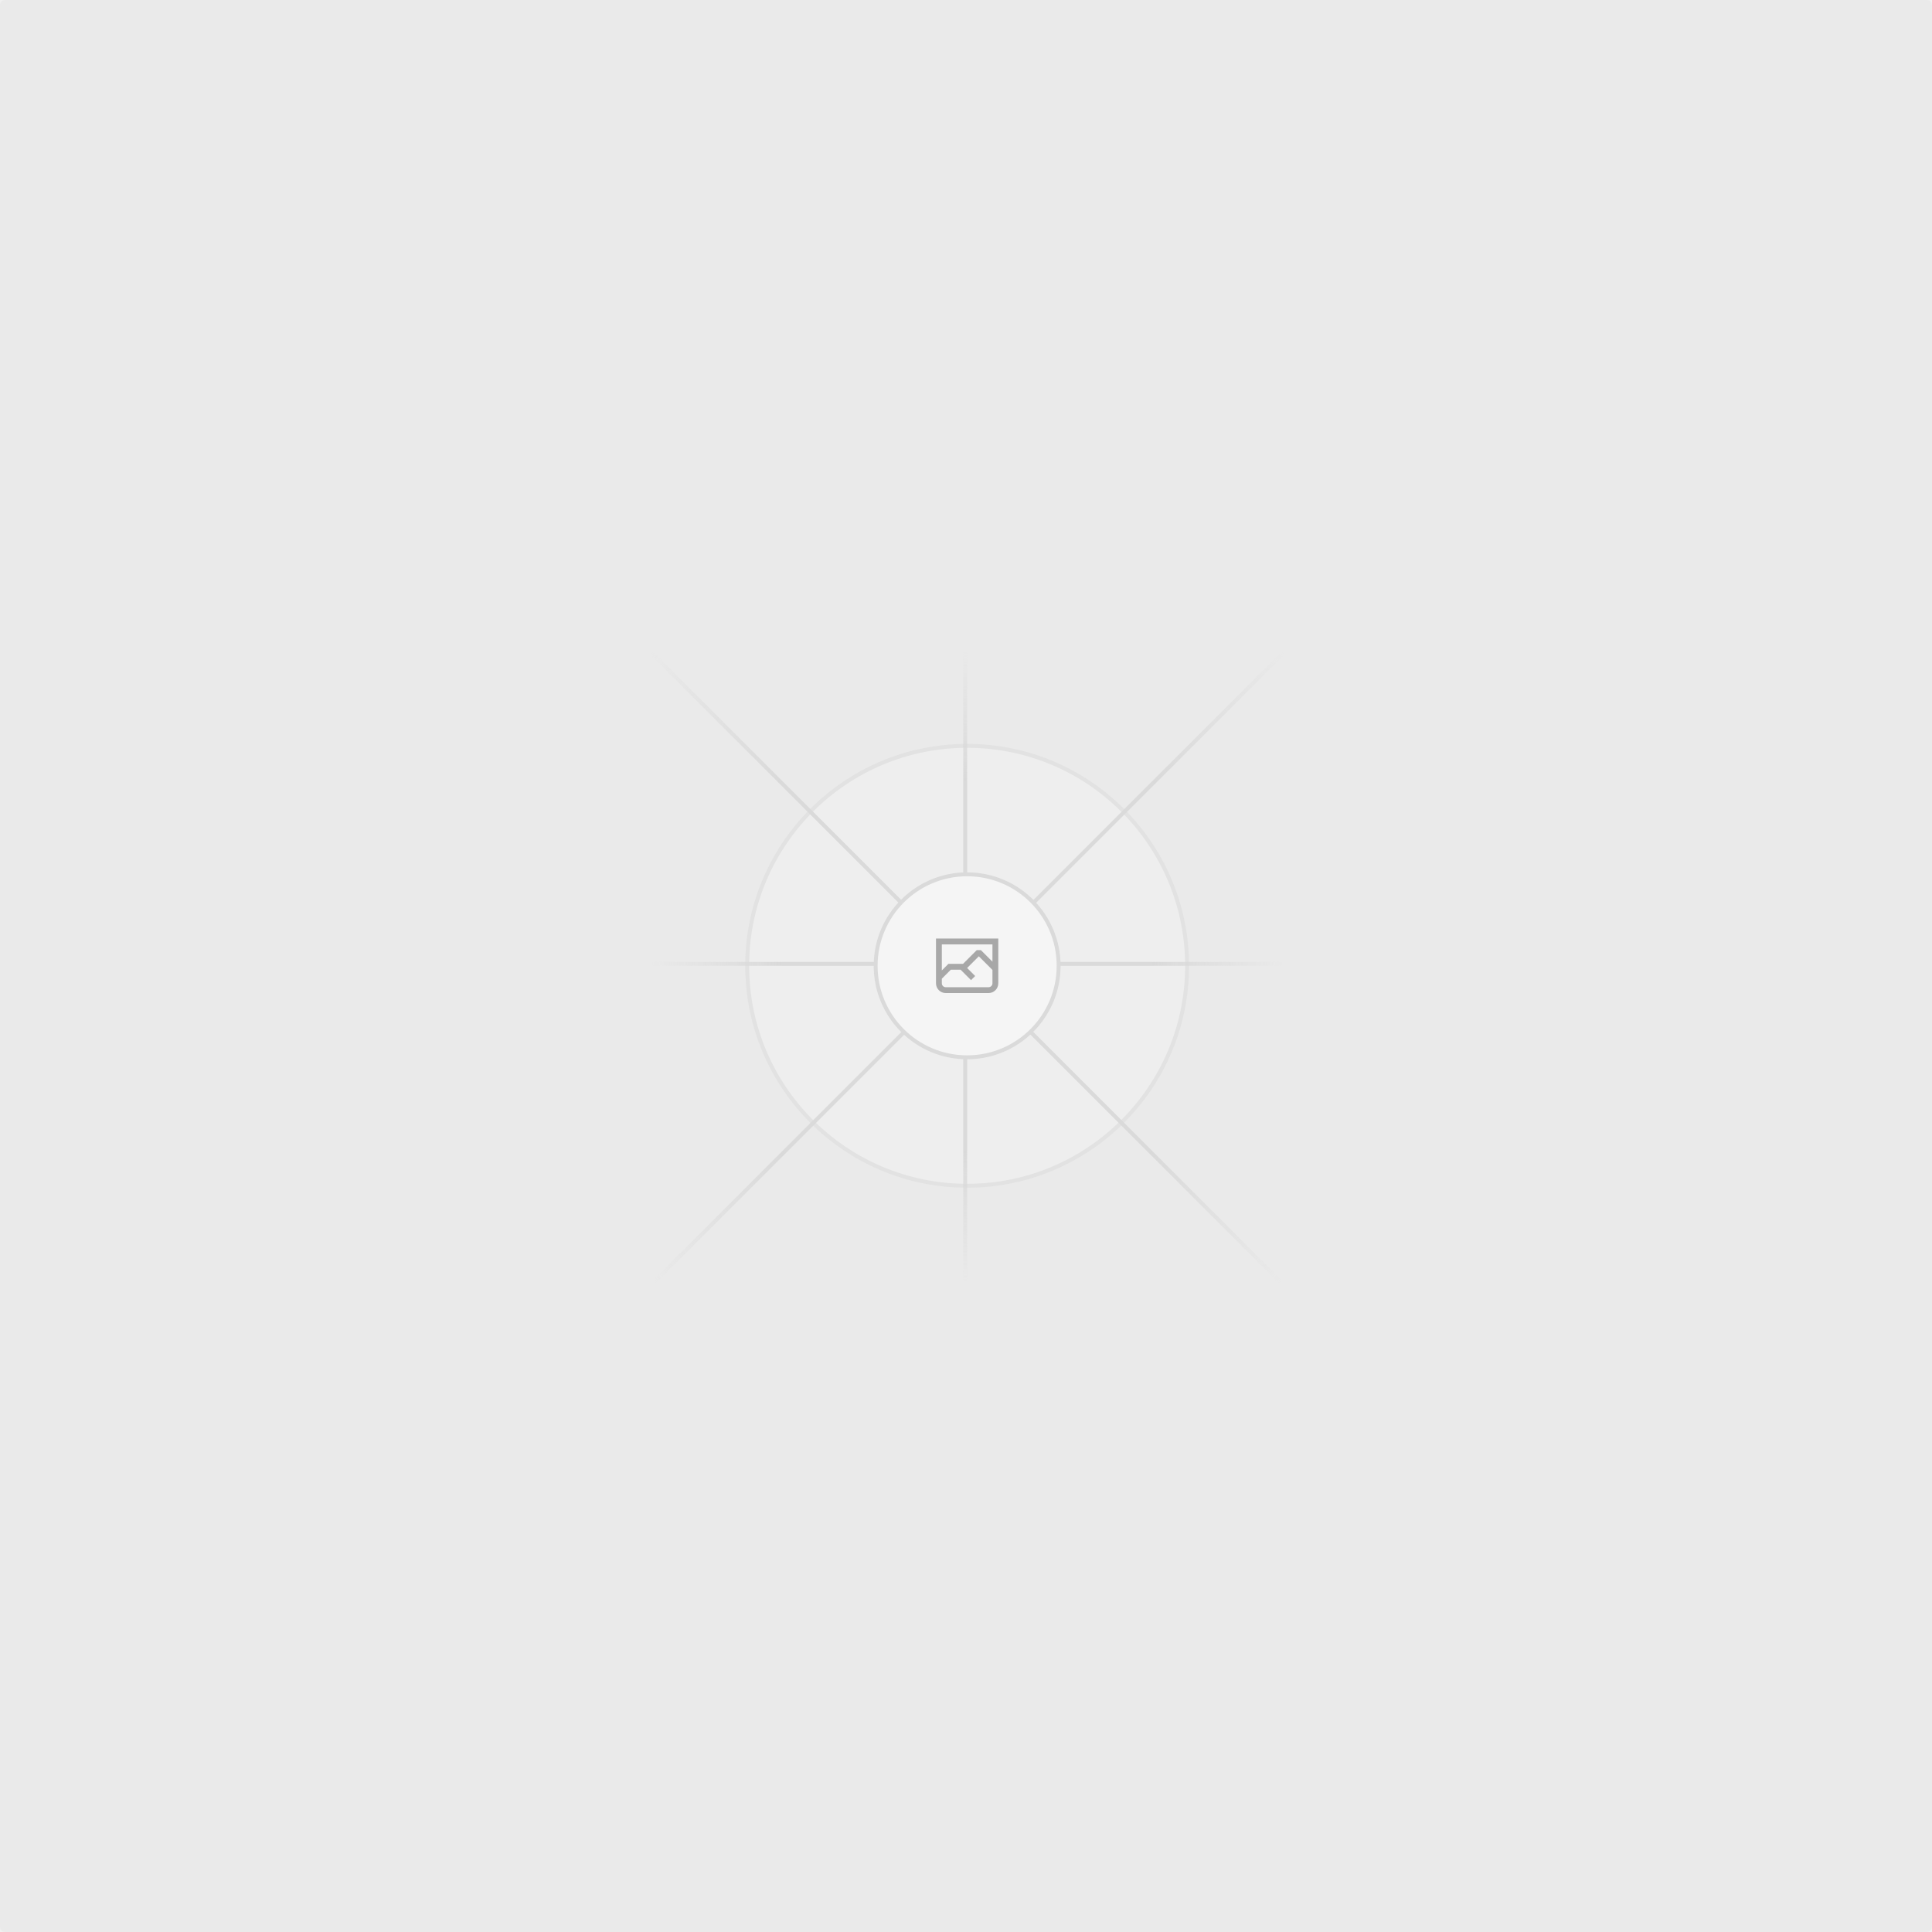
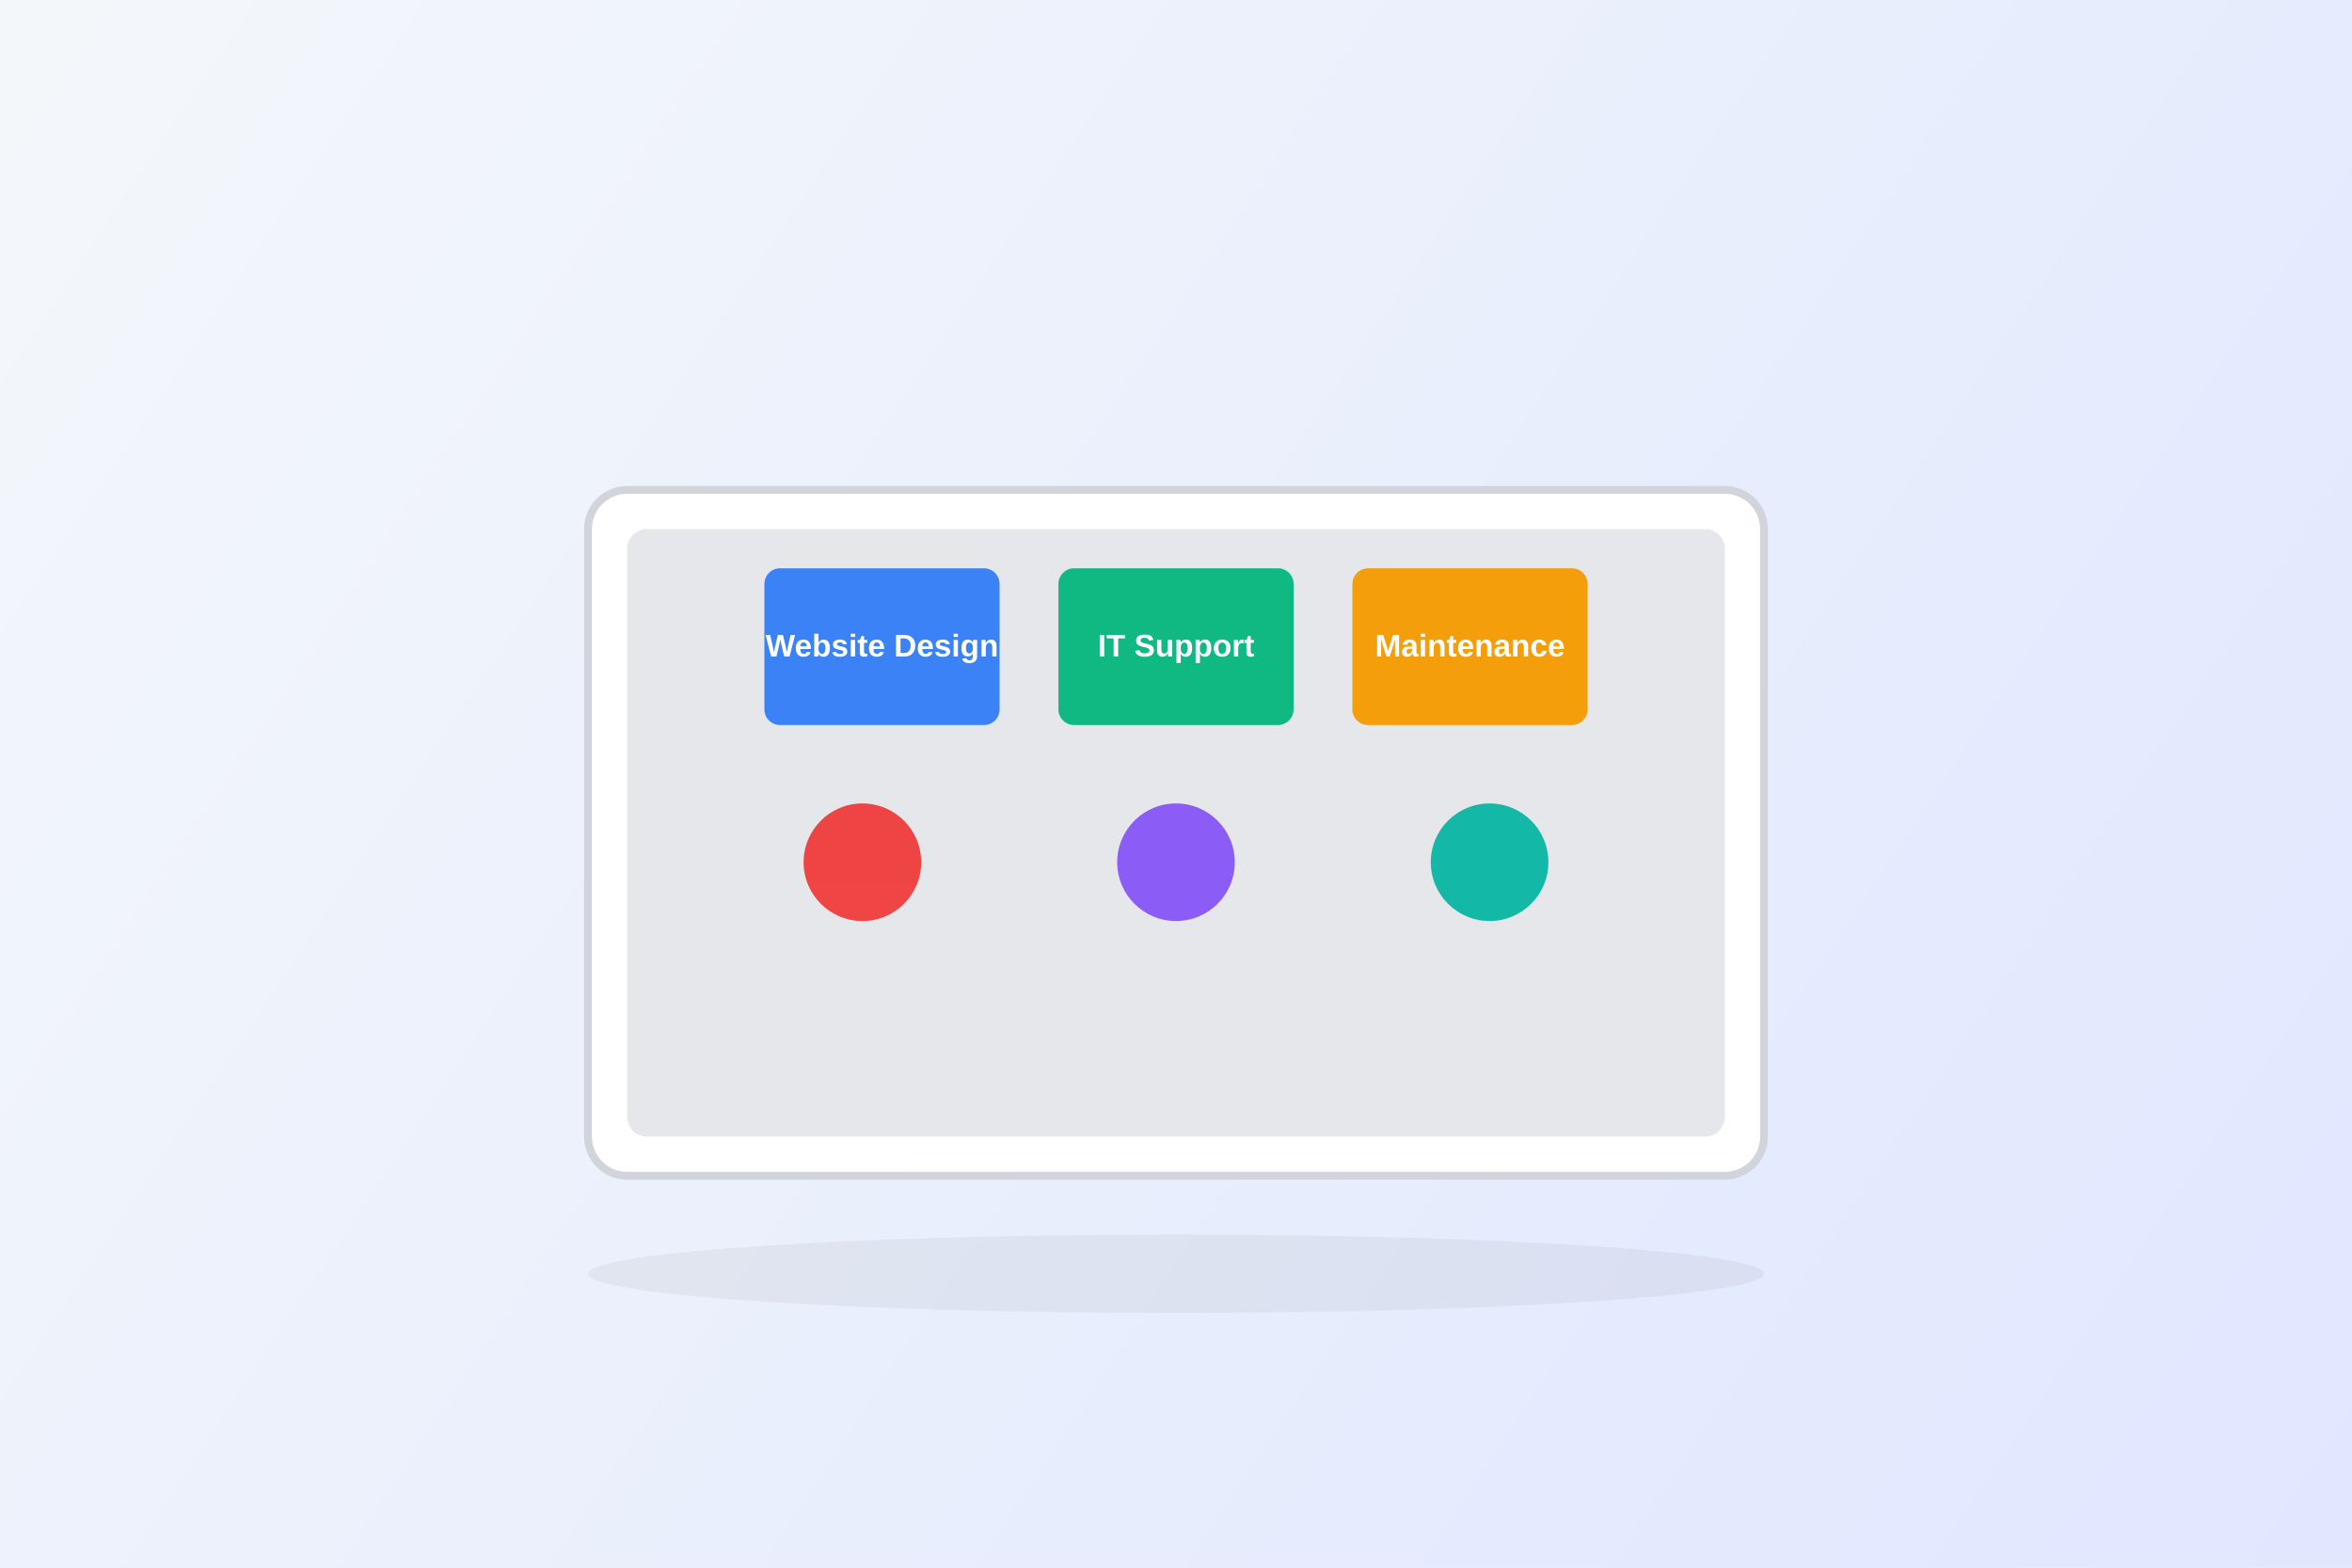
- <svg xmlns="http://www.w3.org/2000/svg" width="1200" height="1200" fill="none">
-   <rect width="1200" height="1200" fill="#EAEAEA" rx="3" />
-   <g opacity=".5">
-     <g opacity=".5">
-       <path fill="#FAFAFA" d="M600.709 736.5c-75.454 0-136.621-61.167-136.621-136.62 0-75.454 61.167-136.621 136.621-136.621 75.453 0 136.62 61.167 136.62 136.621 0 75.453-61.167 136.62-136.62 136.62Z" />
-       <path stroke="#C9C9C9" stroke-width="2.418" d="M600.709 736.5c-75.454 0-136.621-61.167-136.621-136.62 0-75.454 61.167-136.621 136.621-136.621 75.453 0 136.62 61.167 136.62 136.621 0 75.453-61.167 136.62-136.62 136.62Z" />
-     </g>
-     <path stroke="url(#a)" stroke-width="2.418" d="M0-1.209h553.581" transform="scale(1 -1) rotate(45 1163.11 91.165)" />
-     <path stroke="url(#b)" stroke-width="2.418" d="M404.846 598.671h391.726" />
-     <path stroke="url(#c)" stroke-width="2.418" d="M599.5 795.742V404.017" />
-     <path stroke="url(#d)" stroke-width="2.418" d="m795.717 796.597-391.441-391.44" />
-     <path fill="#fff" d="M600.709 656.704c-31.384 0-56.825-25.441-56.825-56.824 0-31.384 25.441-56.825 56.825-56.825 31.383 0 56.824 25.441 56.824 56.825 0 31.383-25.441 56.824-56.824 56.824Z" />
-     <g clip-path="url(#e)">
-       <path fill="#666" fill-rule="evenodd" d="M616.426 586.58h-31.434v16.176l3.553-3.554.531-.531h9.068l.074-.074 8.463-8.463h2.565l7.18 7.181V586.58Zm-15.715 14.654 3.698 3.699 1.283 1.282-2.565 2.565-1.282-1.283-5.2-5.199h-6.066l-5.514 5.514-.073.073v2.876a2.418 2.418 0 0 0 2.418 2.418h26.598a2.418 2.418 0 0 0 2.418-2.418v-8.317l-8.463-8.463-7.181 7.181-.071.072Zm-19.347 5.442v4.085a6.045 6.045 0 0 0 6.046 6.045h26.598a6.044 6.044 0 0 0 6.045-6.045v-7.108l1.356-1.355-1.282-1.283-.074-.073v-17.989h-38.689v23.43l-.146.146.146.147Z" clip-rule="evenodd" />
-     </g>
-     <path stroke="#C9C9C9" stroke-width="2.418" d="M600.709 656.704c-31.384 0-56.825-25.441-56.825-56.824 0-31.384 25.441-56.825 56.825-56.825 31.383 0 56.824 25.441 56.824 56.825 0 31.383-25.441 56.824-56.824 56.824Z" />
-   </g>
+ <svg xmlns="http://www.w3.org/2000/svg" width="1200" height="800" viewBox="0 0 1200 800" fill="none">
  <defs>
-     <linearGradient id="a" x1="554.061" x2="-.48" y1=".083" y2=".087" gradientUnits="userSpaceOnUse">
-       <stop stop-color="#C9C9C9" stop-opacity="0" />
-       <stop offset=".208" stop-color="#C9C9C9" />
-       <stop offset=".792" stop-color="#C9C9C9" />
-       <stop offset="1" stop-color="#C9C9C9" stop-opacity="0" />
+     <linearGradient id="bgGradient" x1="0" y1="0" x2="1200" y2="800" gradientUnits="userSpaceOnUse">
+       <stop stop-color="#F4F7FA" />
+       <stop offset="1" stop-color="#E0E7FF" />
    </linearGradient>
-     <linearGradient id="b" x1="796.912" x2="404.507" y1="599.963" y2="599.965" gradientUnits="userSpaceOnUse">
-       <stop stop-color="#C9C9C9" stop-opacity="0" />
-       <stop offset=".208" stop-color="#C9C9C9" />
-       <stop offset=".792" stop-color="#C9C9C9" />
-       <stop offset="1" stop-color="#C9C9C9" stop-opacity="0" />
+     <linearGradient id="blockGradient1" x1="0" y1="0" x2="0" y2="80">
+       <stop stop-color="#3B82F6" />
+       <stop offset="1" stop-color="#60A5FA" />
    </linearGradient>
-     <linearGradient id="c" x1="600.792" x2="600.794" y1="403.677" y2="796.082" gradientUnits="userSpaceOnUse">
-       <stop stop-color="#C9C9C9" stop-opacity="0" />
-       <stop offset=".208" stop-color="#C9C9C9" />
-       <stop offset=".792" stop-color="#C9C9C9" />
-       <stop offset="1" stop-color="#C9C9C9" stop-opacity="0" />
+     <linearGradient id="blockGradient2" x1="0" y1="0" x2="0" y2="80">
+       <stop stop-color="#10B981" />
+       <stop offset="1" stop-color="#34D399" />
    </linearGradient>
-     <linearGradient id="d" x1="404.85" x2="796.972" y1="403.903" y2="796.02" gradientUnits="userSpaceOnUse">
-       <stop stop-color="#C9C9C9" stop-opacity="0" />
-       <stop offset=".208" stop-color="#C9C9C9" />
-       <stop offset=".792" stop-color="#C9C9C9" />
-       <stop offset="1" stop-color="#C9C9C9" stop-opacity="0" />
+     <linearGradient id="blockGradient3" x1="0" y1="0" x2="0" y2="80">
+       <stop stop-color="#F59E0B" />
+       <stop offset="1" stop-color="#FBBF24" />
    </linearGradient>
-     <clipPath id="e">
-       <path fill="#fff" d="M581.364 580.535h38.689v38.689h-38.689z" />
-     </clipPath>
+     <linearGradient id="circleGradient1" x1="0" y1="0" x2="0" y2="60">
+       <stop stop-color="#EF4444" />
+       <stop offset="1" stop-color="#F87171" />
+     </linearGradient>
+     <linearGradient id="circleGradient2" x1="0" y1="0" x2="0" y2="60">
+       <stop stop-color="#8B5CF6" />
+       <stop offset="1" stop-color="#A78BFA" />
+     </linearGradient>
+     <linearGradient id="circleGradient3" x1="0" y1="0" x2="0" y2="60">
+       <stop stop-color="#14B8A6" />
+       <stop offset="1" stop-color="#2DD4BF" />
+     </linearGradient>
  </defs>
+   <rect width="1200" height="800" fill="url(#bgGradient)" />
+   <rect x="300" y="250" width="600" height="350" rx="20" fill="#FFFFFF" stroke="#D1D5DB" stroke-width="4" />
+   <rect x="320" y="270" width="560" height="310" rx="10" fill="#E5E7EB" />
+   <rect x="390" y="290" width="120" height="80" rx="8" fill="url(#blockGradient1)">
+     <animate attributeName="y" values="290;285;290" dur="2s" repeatCount="indefinite" />
+   </rect>
+   <text x="450" y="335" font-family="Arial, sans-serif" font-size="16" font-weight="bold" fill="#FFFFFF" text-anchor="middle">Website Design</text>
+   <rect x="540" y="290" width="120" height="80" rx="8" fill="url(#blockGradient2)">
+     <animate attributeName="y" values="290;295;290" dur="2s" repeatCount="indefinite" />
+   </rect>
+   <text x="600" y="335" font-family="Arial, sans-serif" font-size="16" font-weight="bold" fill="#FFFFFF" text-anchor="middle">IT Support</text>
+   <rect x="690" y="290" width="120" height="80" rx="8" fill="url(#blockGradient3)">
+     <animate attributeName="y" values="290;288;290" dur="2s" repeatCount="indefinite" />
+   </rect>
+   <text x="750" y="335" font-family="Arial, sans-serif" font-size="16" font-weight="bold" fill="#FFFFFF" text-anchor="middle">Maintenance</text>
+   <circle cx="440" cy="440" r="30" fill="url(#circleGradient1)">
+     <animate attributeName="cy" values="440;435;440" dur="2.5s" repeatCount="indefinite" />
+   </circle>
+   <circle cx="600" cy="440" r="30" fill="url(#circleGradient2)">
+     <animate attributeName="cy" values="440;445;440" dur="2.5s" repeatCount="indefinite" />
+   </circle>
+   <circle cx="760" cy="440" r="30" fill="url(#circleGradient3)">
+     <animate attributeName="cy" values="440;438;440" dur="2.5s" repeatCount="indefinite" />
+   </circle>
+   <ellipse cx="600" cy="650" rx="300" ry="20" fill="rgba(0,0,0,0.05)" />
</svg>
